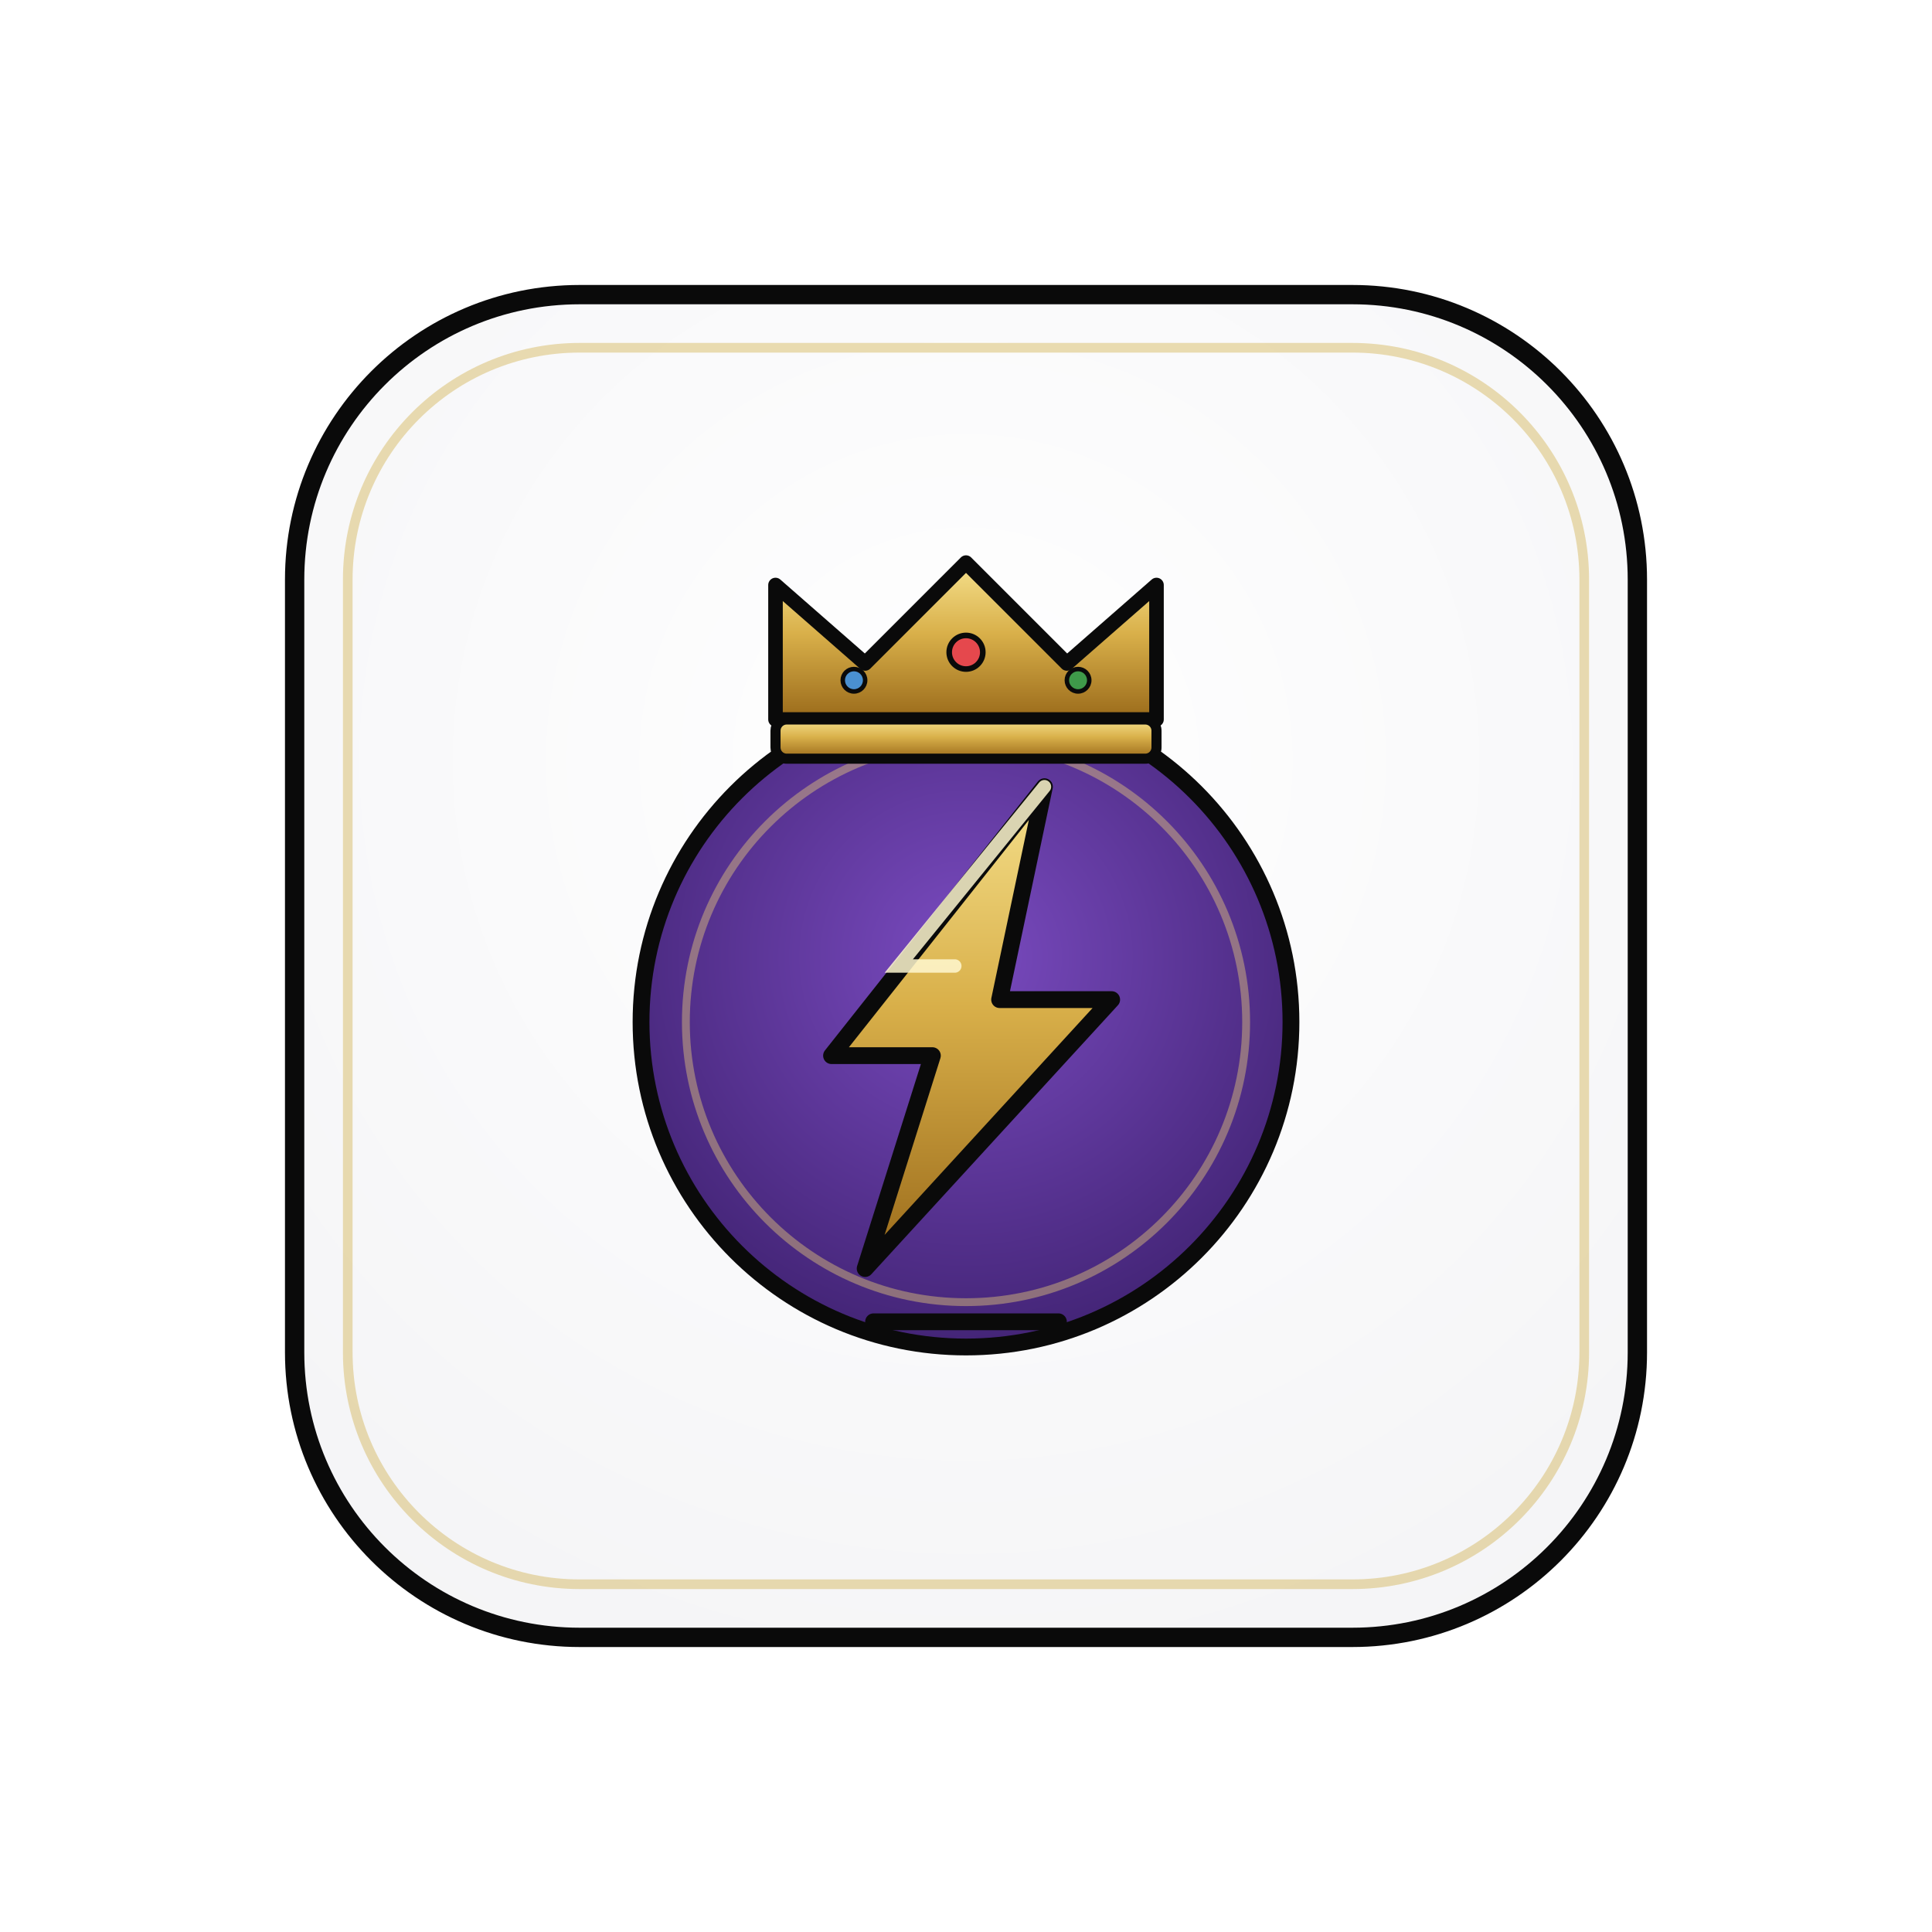
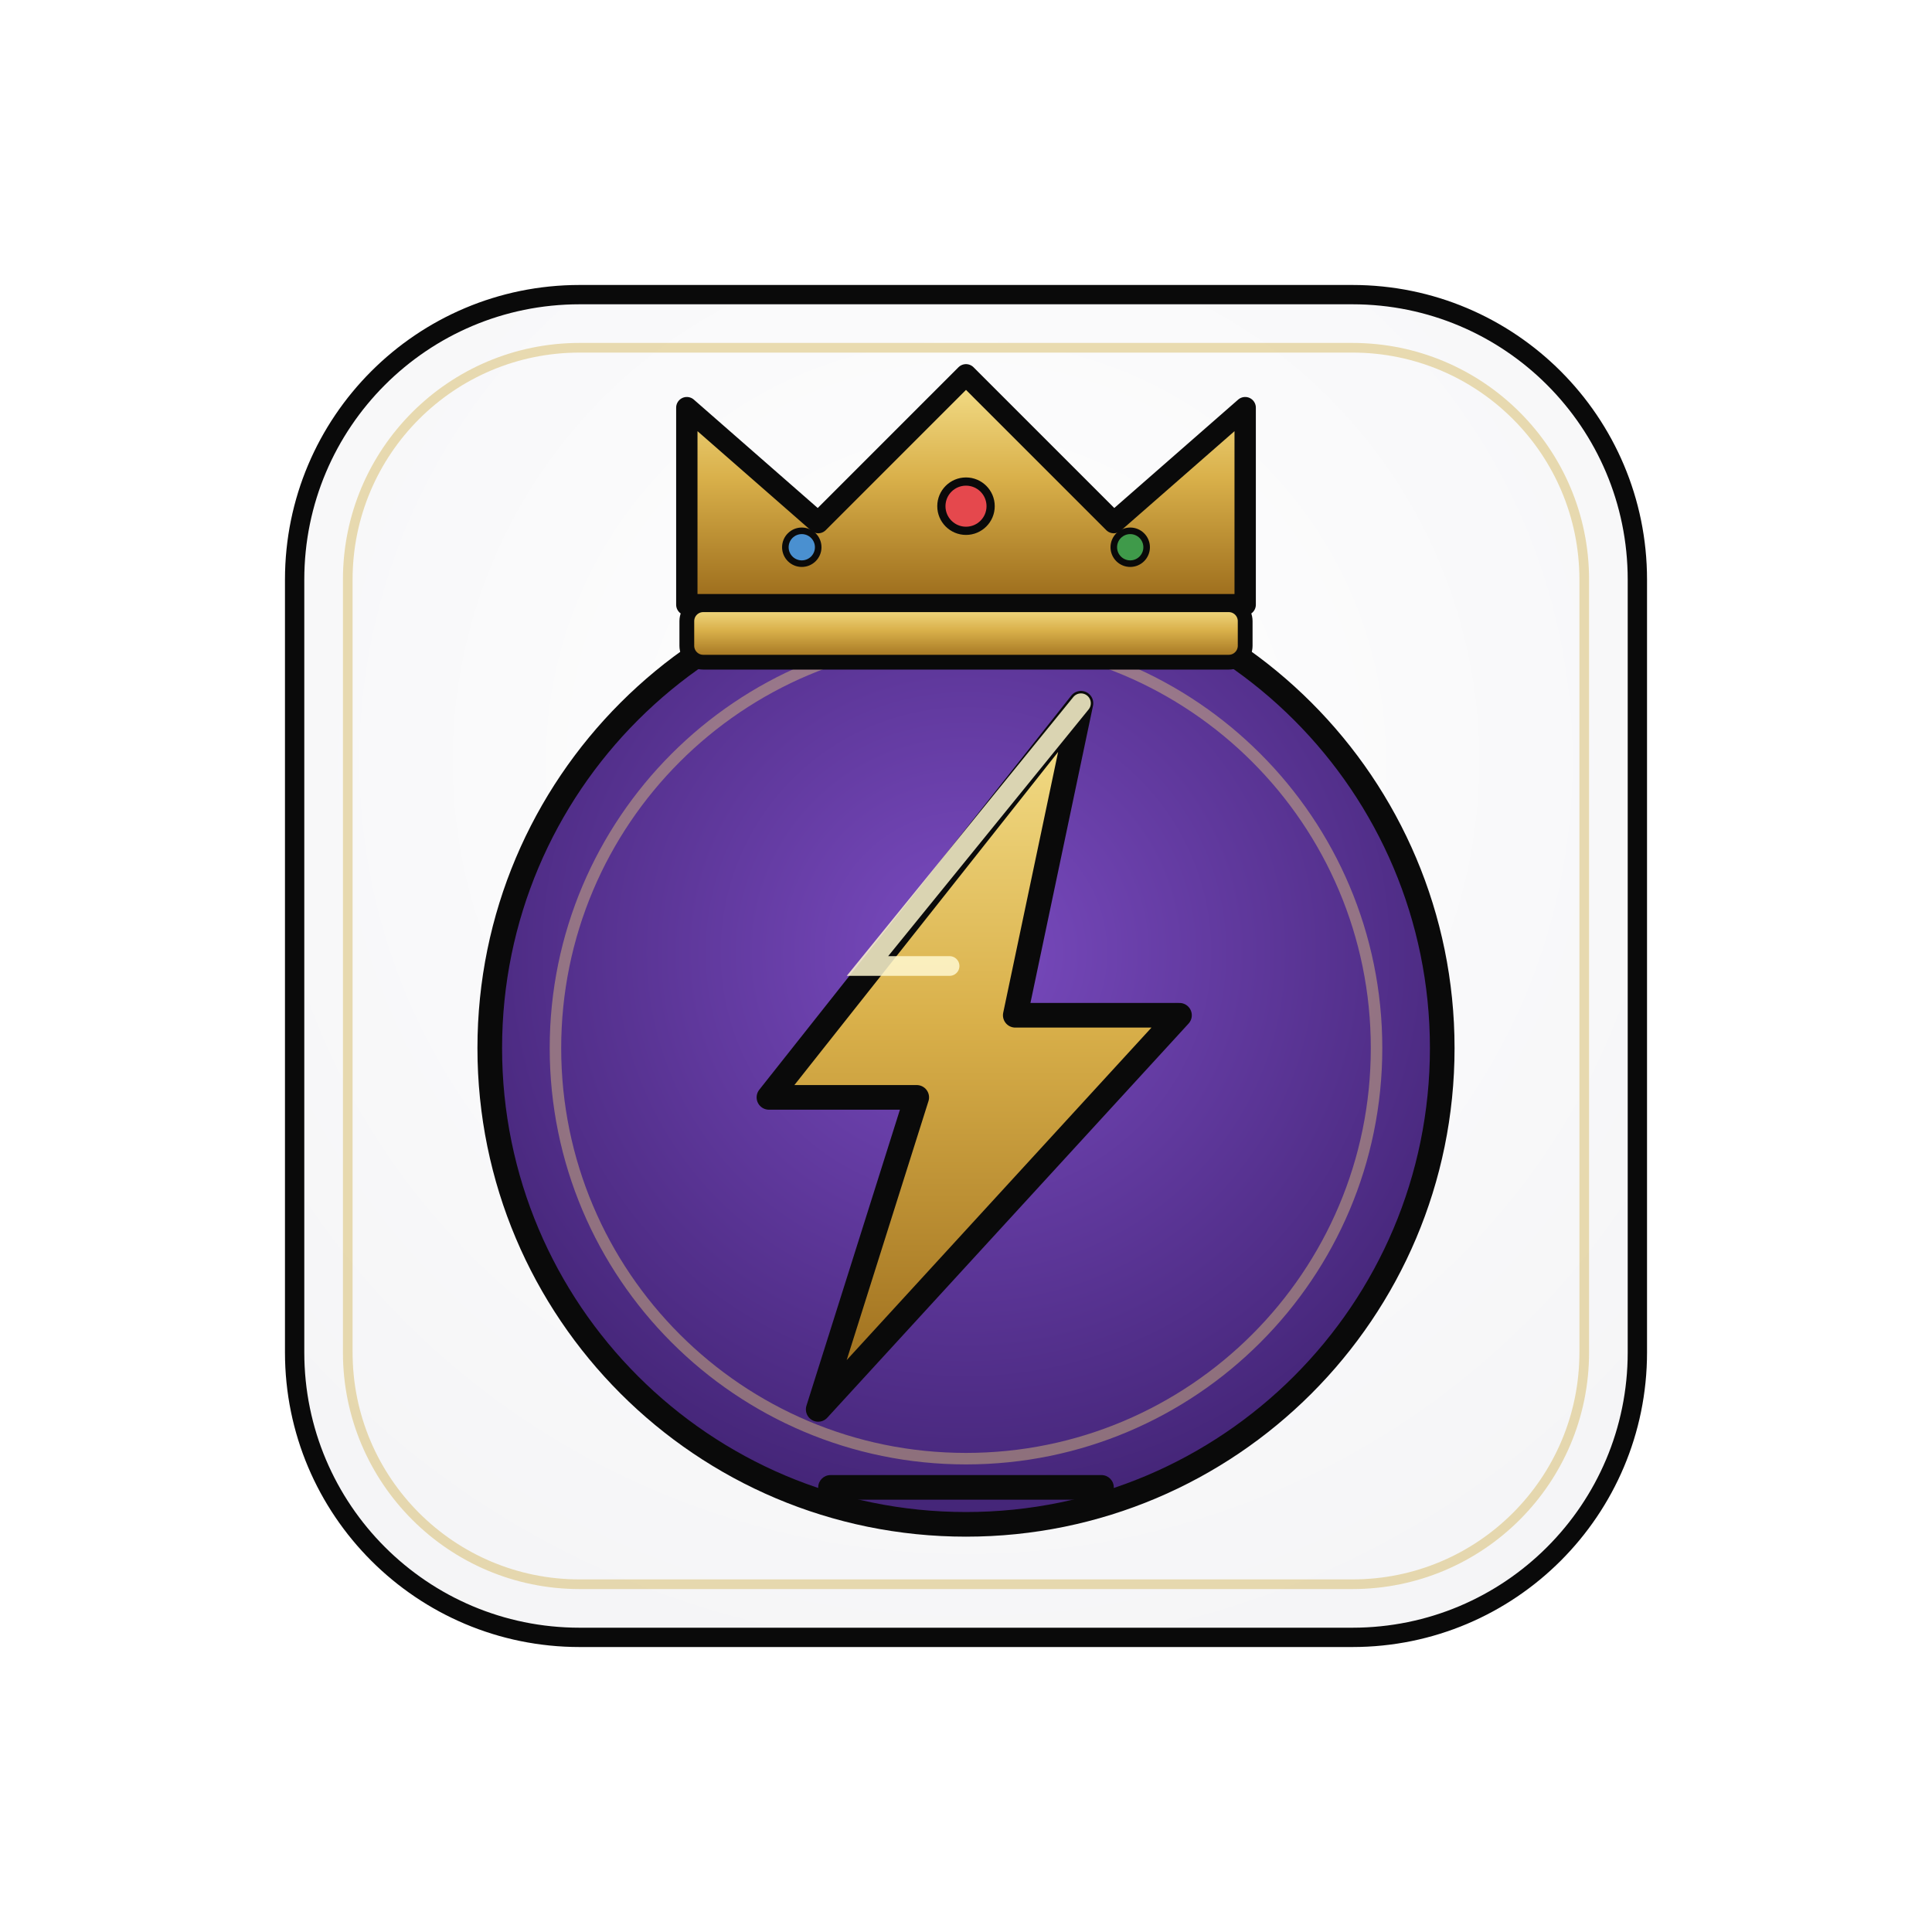
<svg xmlns="http://www.w3.org/2000/svg" viewBox="0 0 200 200" width="200" height="200">
  <defs>
    <radialGradient id="ol-bg" cx="50%" cy="35%" r="75%">
      <stop offset="0%" stop-color="#ffffff" />
      <stop offset="100%" stop-color="#f4f4f6" />
    </radialGradient>
    <linearGradient id="ol-gold" x1="0" y1="0" x2="0" y2="1">
      <stop offset="0%" stop-color="#f5e08c" />
      <stop offset="45%" stop-color="#d9b04a" />
      <stop offset="100%" stop-color="#9a6a1a" />
    </linearGradient>
    <radialGradient id="ol-disc" cx="50%" cy="40%" r="70%">
      <stop offset="0%" stop-color="#7a4bc0" />
      <stop offset="100%" stop-color="#3a1e6a" />
    </radialGradient>
  </defs>
  <rect x="30" y="30" width="140" height="140" rx="30" fill="url(#ol-bg)" />
  <rect x="30.5" y="30.5" width="139" height="139" rx="29.5" fill="none" stroke="#0a0a0a" stroke-width="2" />
  <rect x="36" y="36" width="128" height="128" rx="24" fill="none" stroke="rgba(201,162,39,.35)" stroke-width="1" />
-   <g transform="translate(100,100) scale(0.58) translate(-100,-100)">
+   <g transform="translate(100,100) scale(0.85) translate(-100,-100)">
    <circle cx="100" cy="110" r="58" fill="url(#ol-disc)" stroke="#0a0a0a" stroke-width="3" />
    <circle cx="100" cy="110" r="50" fill="none" stroke="rgba(245,217,122,.4)" stroke-width="1.4" />
    <path d="M114 68 L76 116 L94 116 L82 154 L126 106 L106 106 Z" fill="url(#ol-gold)" stroke="#0a0a0a" stroke-width="3" stroke-linejoin="round" />
    <path d="M114 68 L88 100 L98 100" fill="none" stroke="#fff8d0" stroke-width="2.4" stroke-linecap="round" opacity=".85" />
    <path d="M66 56 L66 32 L82 46 L100 28 L118 46 L134 32 L134 56 Z" fill="url(#ol-gold)" stroke="#0a0a0a" stroke-width="2.6" stroke-linejoin="round" />
    <rect x="66" y="56" width="68" height="7" rx="2" fill="url(#ol-gold)" stroke="#0a0a0a" stroke-width="1.8" />
    <circle cx="100" cy="44" r="3" fill="#e5484d" stroke="#0a0a0a" stroke-width="1" />
    <circle cx="80" cy="49" r="2" fill="#4a90d0" stroke="#0a0a0a" stroke-width=".8" />
    <circle cx="120" cy="49" r="2" fill="#3f9a4a" stroke="#0a0a0a" stroke-width=".8" />
    <rect x="82" y="162" width="36" height="3" rx="1.5" fill="#0a0a0a" />
  </g>
</svg>
